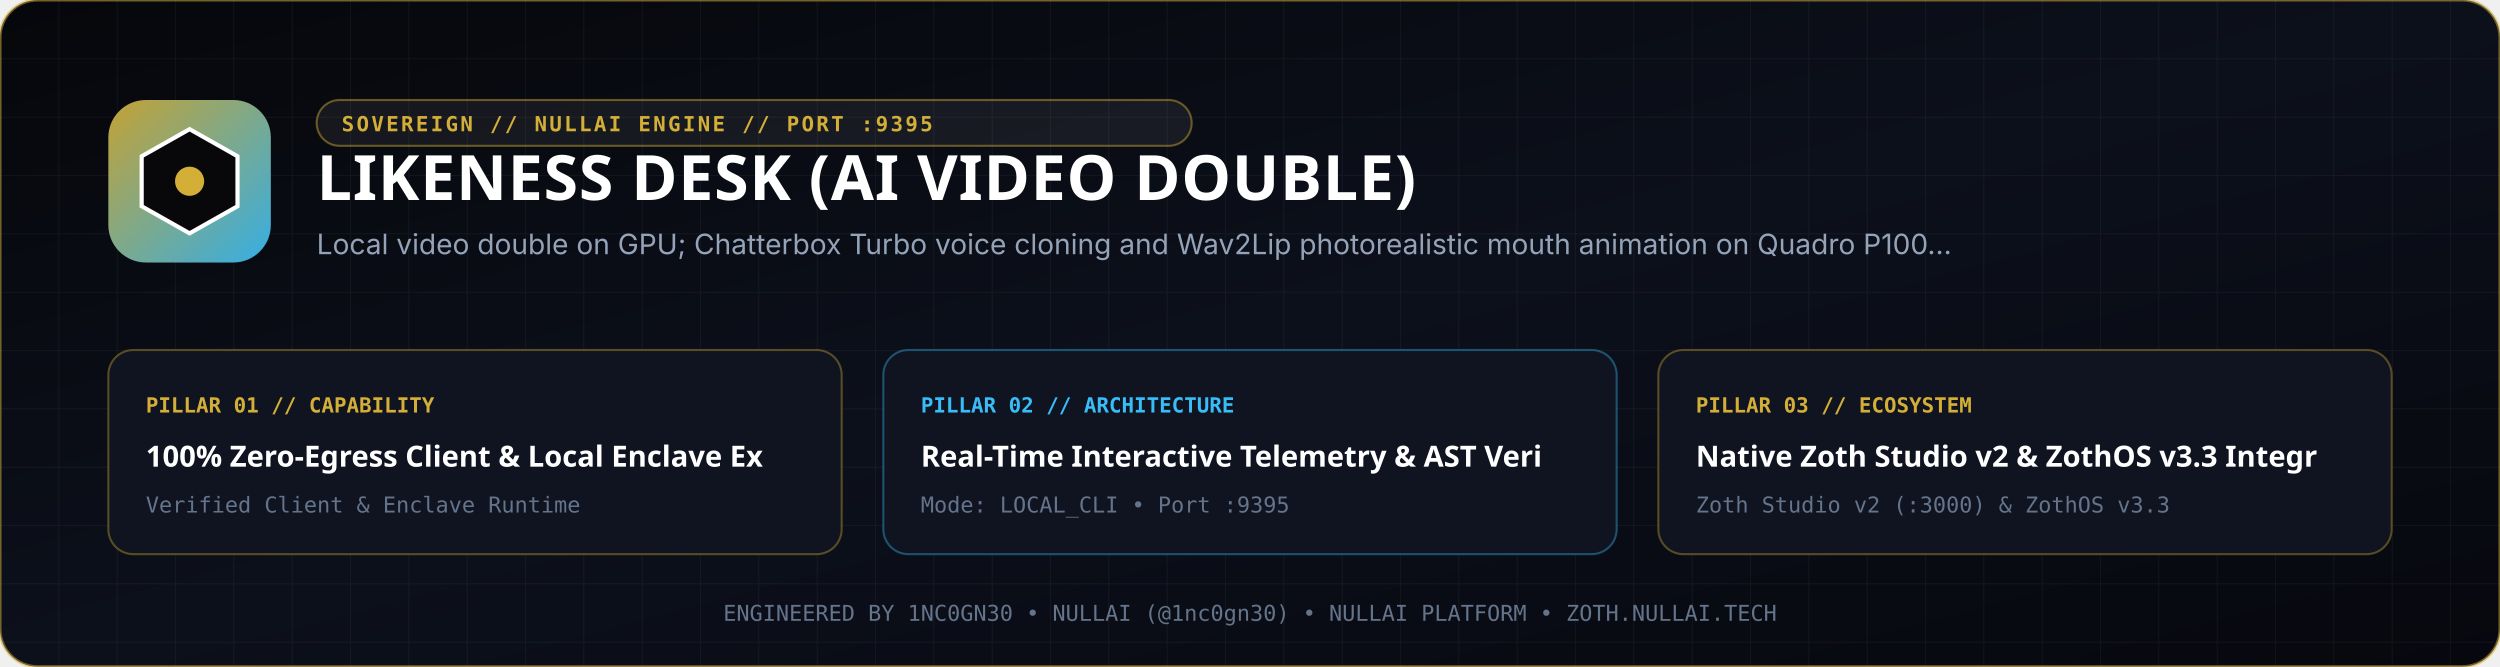
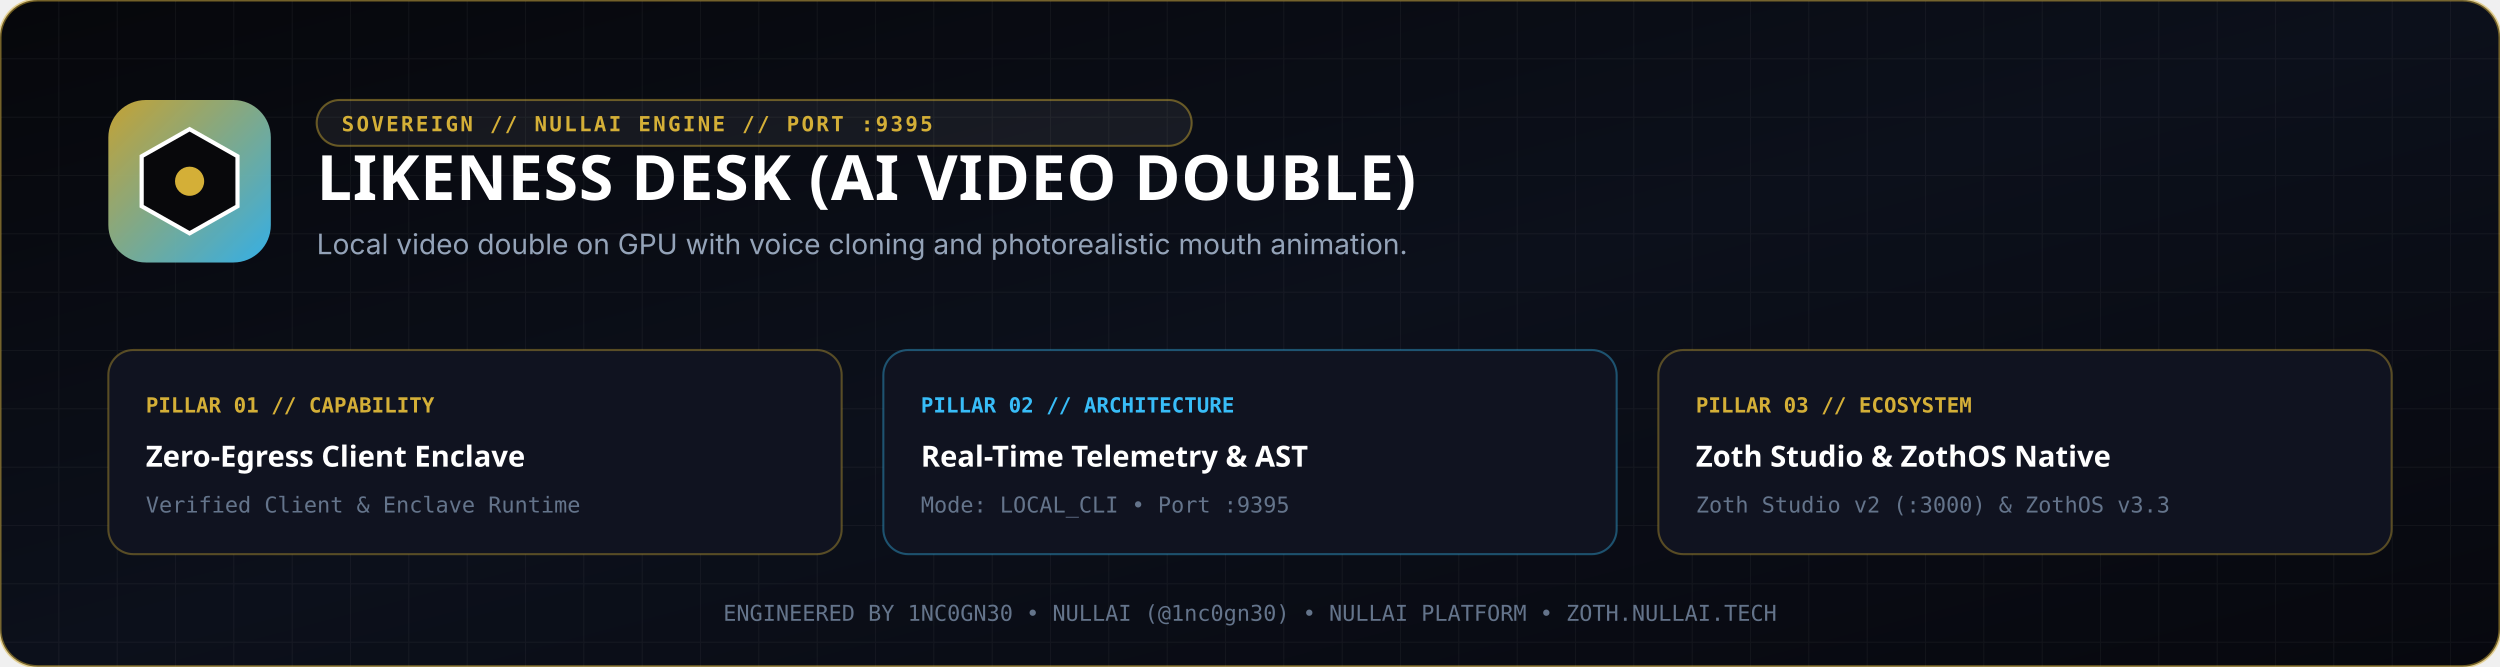
<svg xmlns="http://www.w3.org/2000/svg" viewBox="0 0 1200 320" width="100%" height="100%">
  <defs>
    <linearGradient id="bg" x1="0%" y1="0%" x2="100%" y2="100%">
      <stop offset="0%" stop-color="#06070B" />
      <stop offset="50%" stop-color="#0C101B" />
      <stop offset="100%" stop-color="#07080E" />
    </linearGradient>
    <linearGradient id="accent" x1="0%" y1="0%" x2="100%" y2="100%">
      <stop offset="0%" stop-color="#D4AF37" />
      <stop offset="100%" stop-color="#38BDF8" />
    </linearGradient>
    <pattern id="grid" width="28" height="28" patternUnits="userSpaceOnUse">
      <path d="M 28 0 L 0 0 0 28" fill="none" stroke="rgba(255,255,255,0.04)" stroke-width="1" />
    </pattern>
  </defs>
  <rect width="1200" height="320" rx="18" fill="url(#bg)" stroke="#D4AF37" stroke-opacity="0.5" stroke-width="1.5" />
  <rect width="1200" height="320" rx="18" fill="url(#grid)" />
  <g transform="translate(52, 48)">
    <rect width="78" height="78" rx="18" fill="url(#accent)" opacity="0.92" />
    <polygon points="39,14 62,27 62,51 39,64 16,51 16,27" fill="#08080B" stroke="#FFFFFF" stroke-width="2" />
    <circle cx="39" cy="39" r="7" fill="#D4AF37" />
  </g>
  <g transform="translate(152, 62)">
    <rect x="0" y="-14" width="420" height="22" rx="11" fill="rgba(255,255,255,0.06)" stroke="#D4AF37" stroke-opacity="0.45" />
    <text x="12" y="1" fill="#D4AF37" font-family="JetBrains Mono, monospace" font-size="10" font-weight="700" letter-spacing="1.1">SOVEREIGN // NULLAI ENGINE // PORT :9395</text>
    <text x="0" y="34" fill="#FFFFFF" font-family="Syne, Space Grotesk, sans-serif" font-size="30" font-weight="800" letter-spacing="0.4">LIKENESS DESK (AI VIDEO DOUBLE)</text>
-     <text x="0" y="60" fill="#94A3B8" font-family="Inter, sans-serif" font-size="13.5">Local video double on GPU; Chatterbox Turbo voice cloning and Wav2Lip photorealistic mouth animation on Quadro P100...</text>
+     <text x="0" y="60" fill="#94A3B8" font-family="Inter, sans-serif" font-size="13.5">Local video double on GPU with voice cloning and photorealistic mouth animation.</text>
  </g>
  <g transform="translate(52, 168)">
    <rect x="0" y="0" width="352" height="98" rx="12" fill="#101320" stroke="#D4AF37" stroke-opacity="0.38" />
    <text x="18" y="30" fill="#D4AF37" font-family="JetBrains Mono, monospace" font-size="10" font-weight="700">PILLAR 01 // CAPABILITY</text>
-     <text x="18" y="56" fill="#FFFFFF" font-family="Space Grotesk, sans-serif" font-size="14" font-weight="700">100% Zero-Egress Client &amp; Local Enclave Ex</text>
+     <text x="18" y="56" fill="#FFFFFF" font-family="Space Grotesk, sans-serif" font-size="14" font-weight="700">Zero-Egress Client Enclave</text>
    <text x="18" y="78" fill="#64748B" font-family="JetBrains Mono, monospace" font-size="10.5">Verified Client &amp; Enclave Runtime</text>
    <rect x="372" y="0" width="352" height="98" rx="12" fill="#101320" stroke="#38BDF8" stroke-opacity="0.38" />
    <text x="390" y="30" fill="#38BDF8" font-family="JetBrains Mono, monospace" font-size="10" font-weight="700">PILLAR 02 // ARCHITECTURE</text>
-     <text x="390" y="56" fill="#FFFFFF" font-family="Space Grotesk, sans-serif" font-size="14" font-weight="700">Real-Time Interactive Telemetry &amp; AST Veri</text>
+     <text x="390" y="56" fill="#FFFFFF" font-family="Space Grotesk, sans-serif" font-size="14" font-weight="700">Real-Time Telemetry &amp; AST</text>
    <text x="390" y="78" fill="#64748B" font-family="JetBrains Mono, monospace" font-size="10.5">Mode: LOCAL_CLI • Port :9395</text>
    <rect x="744" y="0" width="352" height="98" rx="12" fill="#101320" stroke="#D4AF37" stroke-opacity="0.38" />
    <text x="762" y="30" fill="#D4AF37" font-family="JetBrains Mono, monospace" font-size="10" font-weight="700">PILLAR 03 // ECOSYSTEM</text>
-     <text x="762" y="56" fill="#FFFFFF" font-family="Space Grotesk, sans-serif" font-size="14" font-weight="700">Native Zoth Studio v2 &amp; ZothOS v3.3 Integr</text>
+     <text x="762" y="56" fill="#FFFFFF" font-family="Space Grotesk, sans-serif" font-size="14" font-weight="700">Zoth Studio &amp; ZothOS Native</text>
    <text x="762" y="78" fill="#64748B" font-family="JetBrains Mono, monospace" font-size="10.5">Zoth Studio v2 (:3000) &amp; ZothOS v3.3</text>
  </g>
  <text x="600" y="298" text-anchor="middle" fill="#64748B" font-family="JetBrains Mono, monospace" font-size="10.5">
    ENGINEERED BY 1NC0GN30 • NULLAI (@1nc0gn30)  •  NULLAI PLATFORM  •  ZOTH.NULLAI.TECH
  </text>
</svg>
